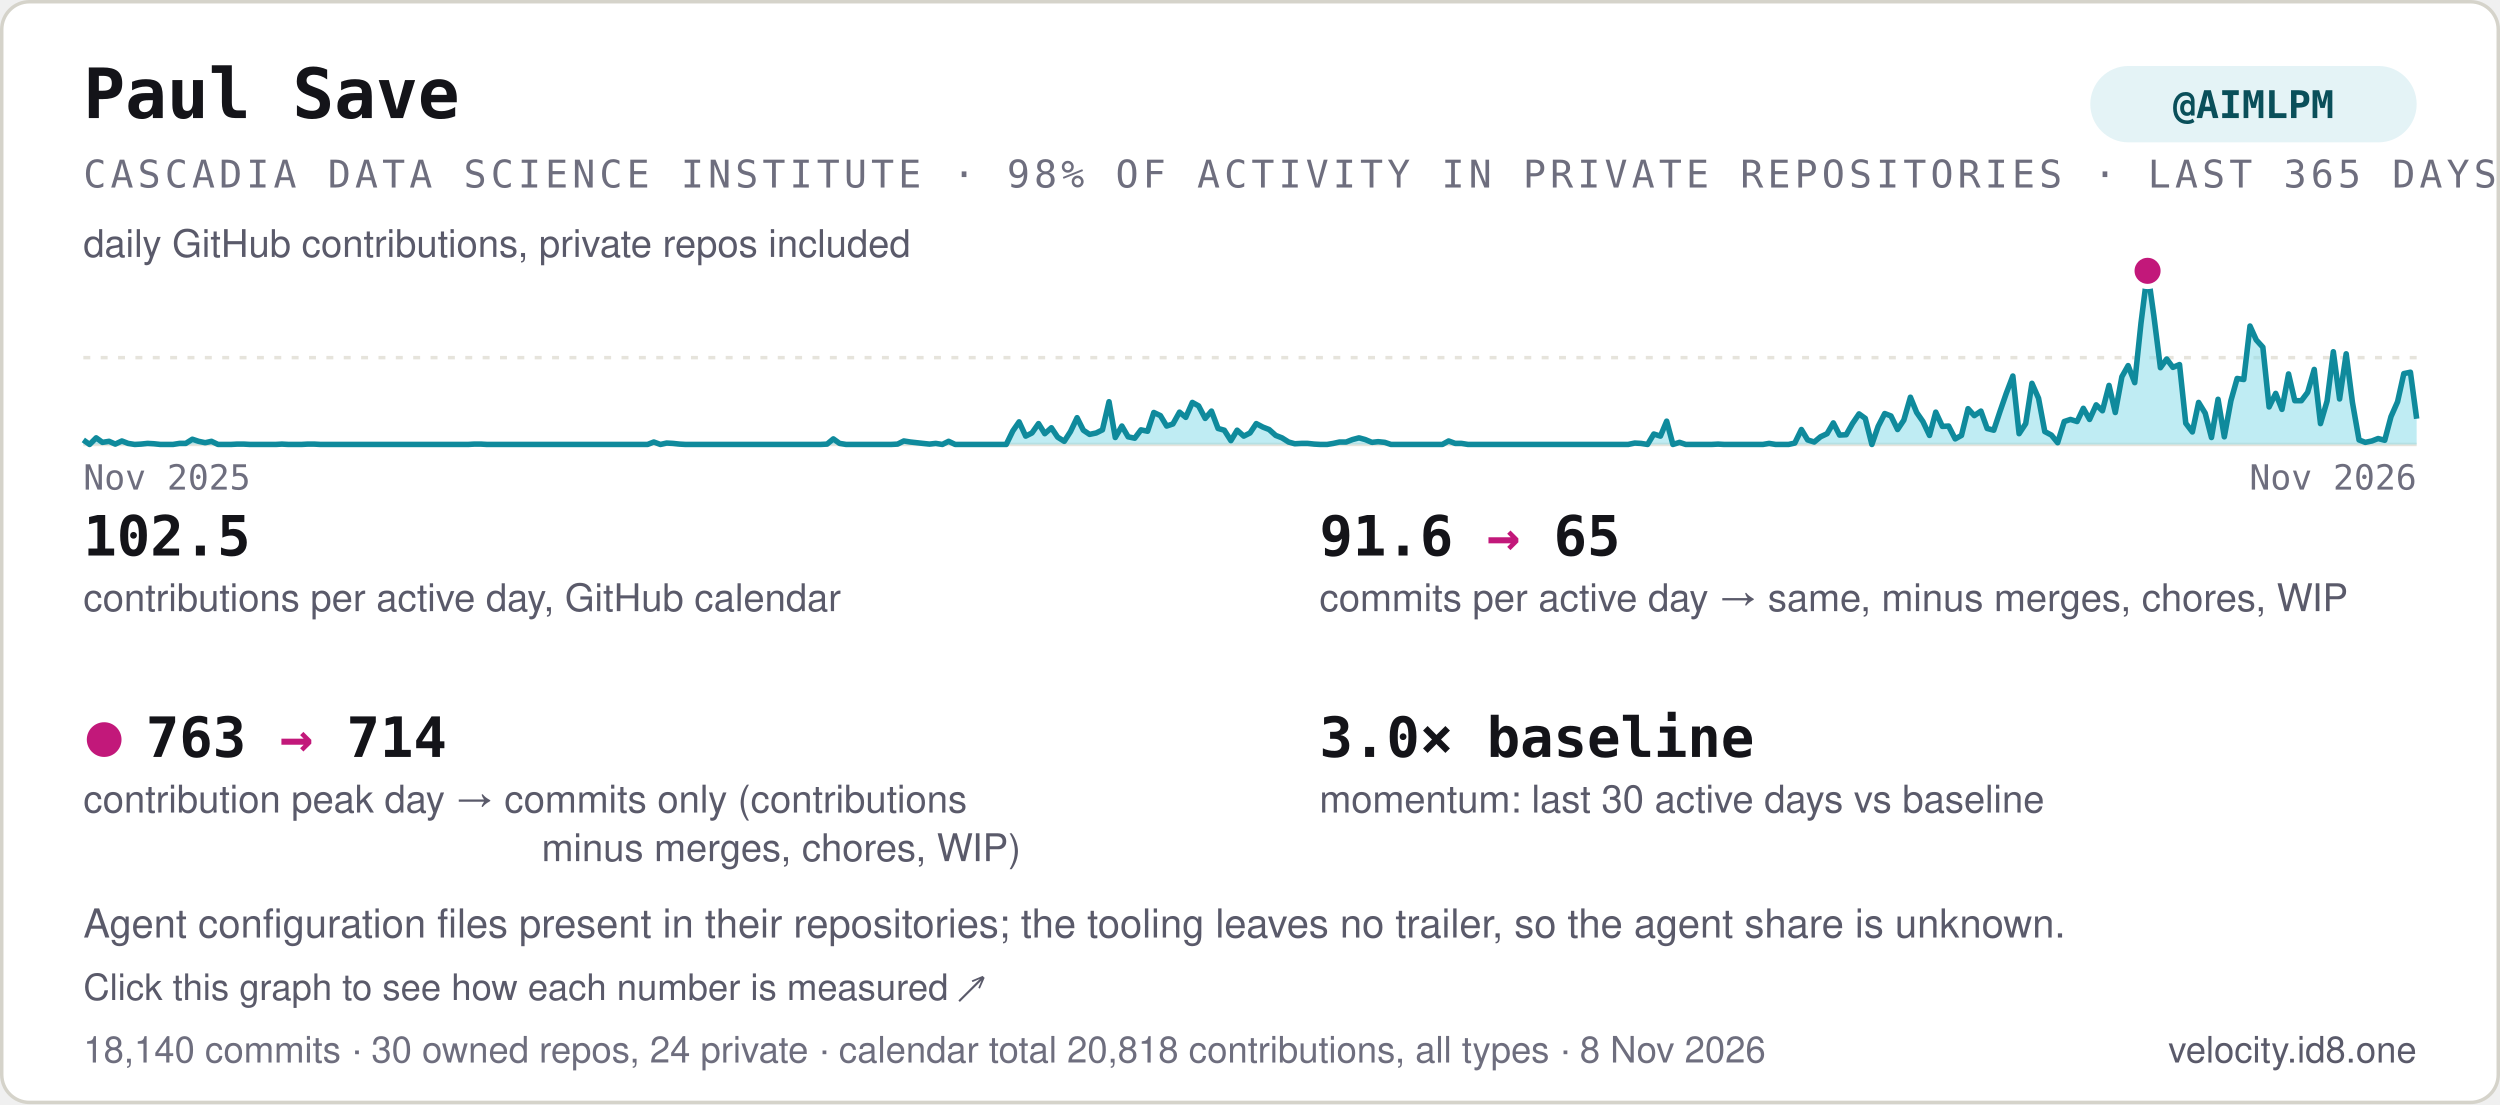
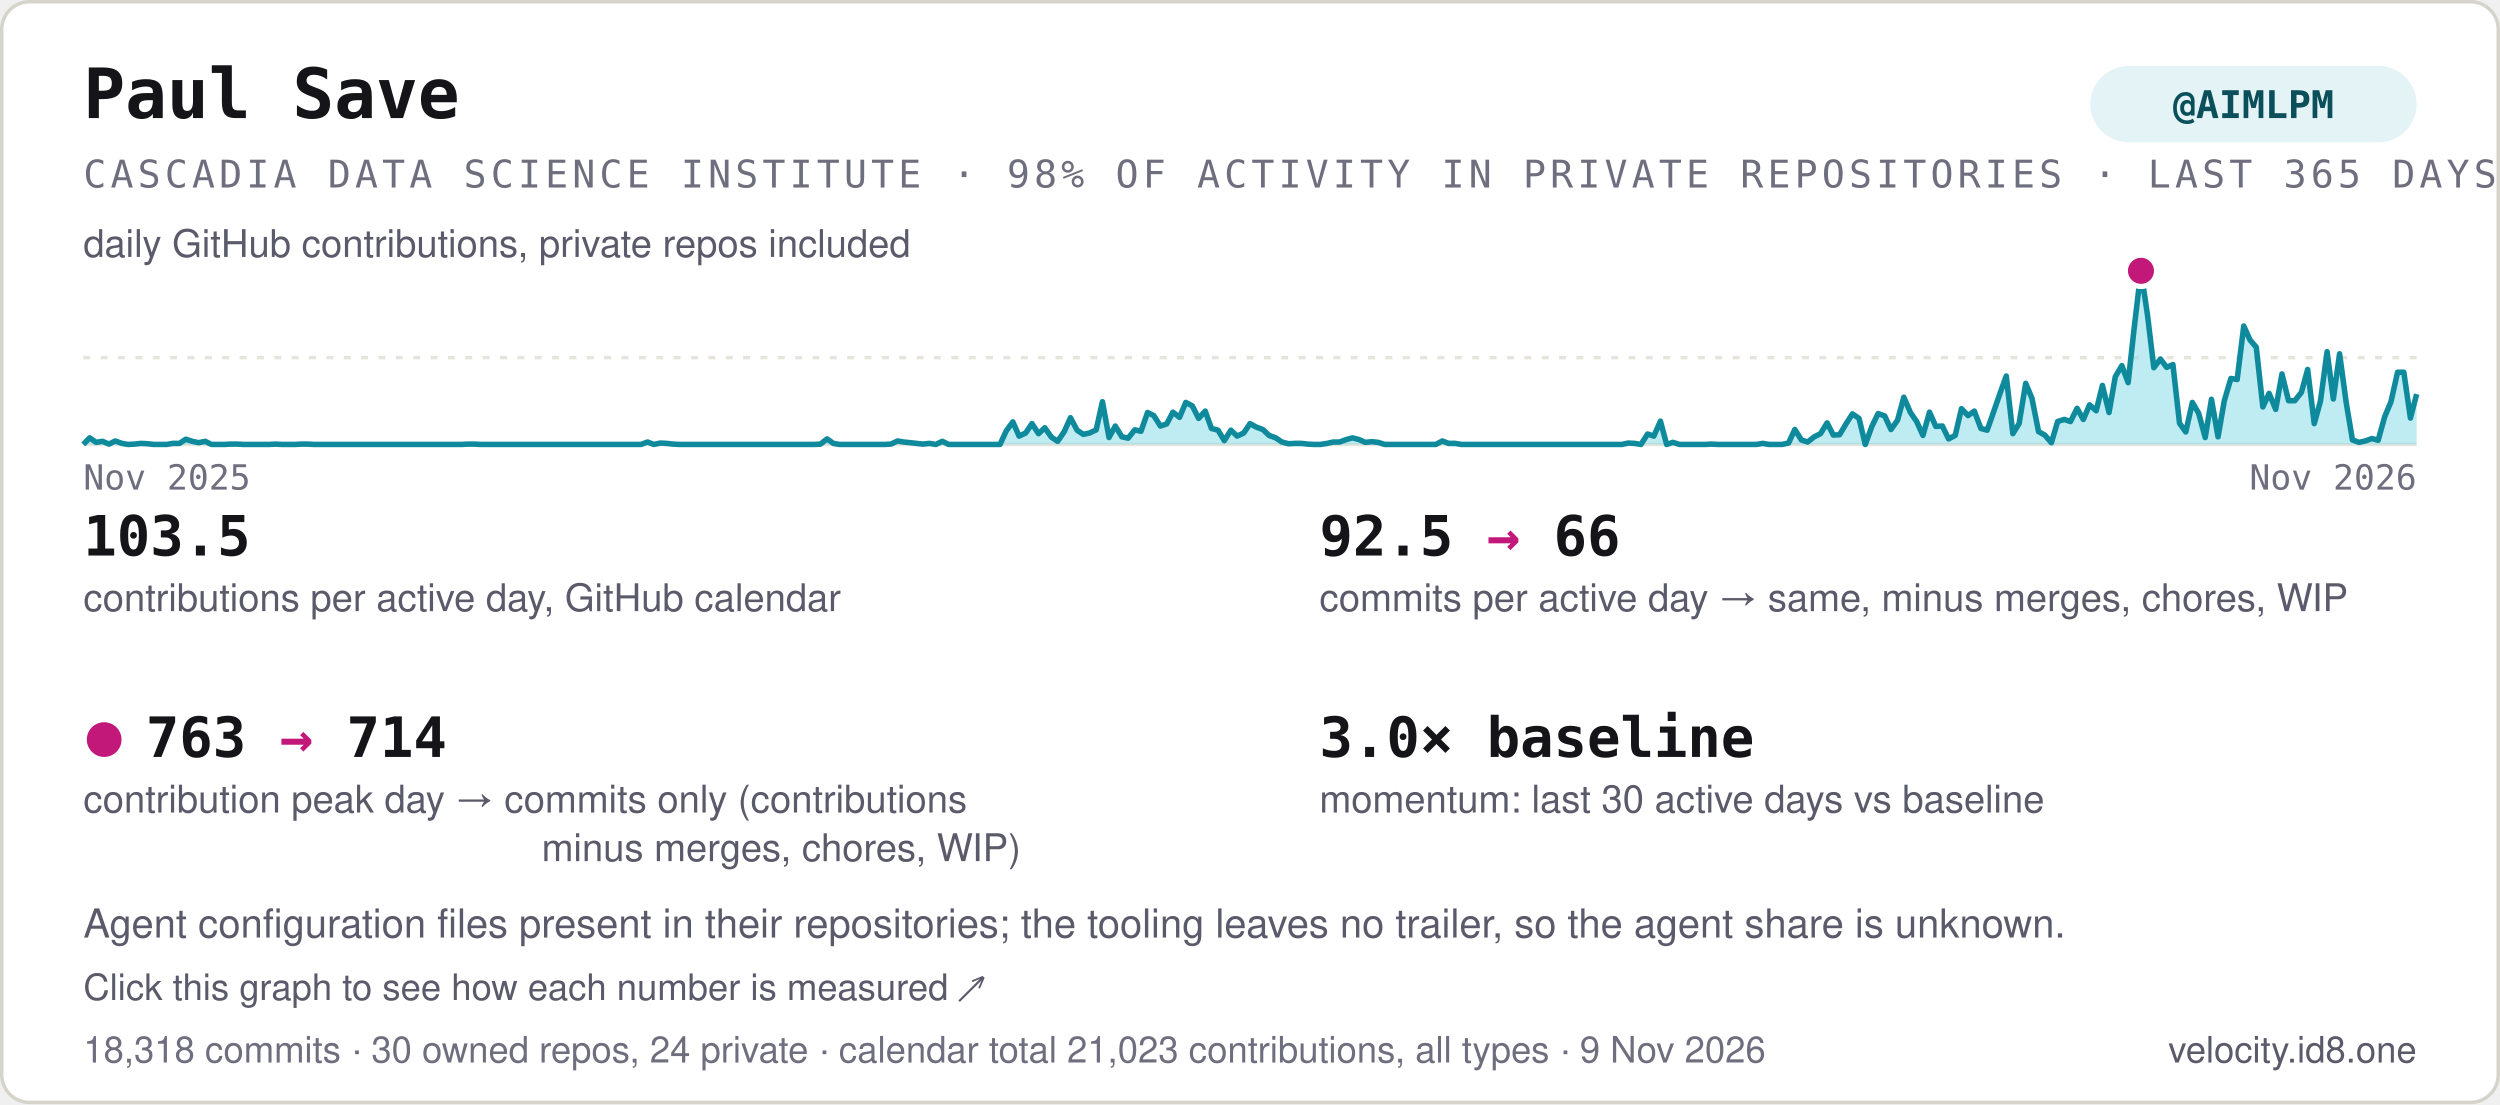
<svg xmlns="http://www.w3.org/2000/svg" width="720" height="318" viewBox="0 0 720 318" role="img" aria-label="Paul Save: Velocity Graph">
  <rect x="0.5" y="0.5" width="719" height="317" rx="8" fill="#FFFFFF" stroke="#D5D3CA" />
  <text x="24" y="34" font-family="Departure Mono, JetBrains Mono, ui-monospace, Menlo, monospace" font-size="20" font-weight="700" fill="#141419">Paul Save</text>
  <text x="24" y="54" font-family="Departure Mono, JetBrains Mono, ui-monospace, Menlo, monospace" font-size="11" letter-spacing="1.2" fill="#6E6E7E">CASCADIA DATA SCIENCE INSTITUTE · 98% OF ACTIVITY IN PRIVATE REPOSITORIES · LAST 365 DAYS</text>
  <rect x="602" y="19" width="94" height="22" rx="11" fill="#E4F3F6" />
  <text x="649" y="34" text-anchor="middle" font-family="Departure Mono, JetBrains Mono, ui-monospace, Menlo, monospace" font-size="11" font-weight="600" fill="#0A4F5A">@AIMLPM</text>
  <line x1="24" x2="696" y1="128" y2="128" stroke="#E6E4DC" />
  <line x1="24" x2="696" y1="103.0" y2="103.0" stroke="#E6E4DC" stroke-dasharray="2 3" />
-   <path d="M24.0,126.7 L25.8,128.0 L27.7,126.1 L29.5,127.4 L31.4,127.1 L33.2,127.9 L35.1,127.0 L36.9,127.7 L38.8,128.0 L40.6,127.9 L42.5,127.7 L44.3,127.8 L46.2,128.0 L48.0,128.0 L49.8,128.0 L51.7,127.7 L53.5,127.7 L55.4,126.5 L57.2,127.1 L59.1,127.5 L60.9,127.1 L62.8,128.0 L64.6,128.0 L66.5,128.0 L68.3,127.9 L70.2,127.9 L72.0,128.0 L73.8,128.0 L75.7,128.0 L77.5,128.0 L79.4,128.0 L81.2,127.9 L83.1,128.0 L84.9,128.0 L86.8,128.0 L88.6,127.9 L90.5,127.9 L92.3,128.0 L94.2,128.0 L96.0,128.0 L97.8,128.0 L99.7,128.0 L101.5,128.0 L103.4,128.0 L105.2,128.0 L107.1,128.0 L108.9,128.0 L110.8,128.0 L112.6,128.0 L114.5,128.0 L116.3,128.0 L118.2,128.0 L120.0,128.0 L121.8,128.0 L123.7,128.0 L125.5,128.0 L127.4,128.0 L129.2,128.0 L131.1,128.0 L132.9,128.0 L134.8,128.0 L136.6,127.9 L138.5,127.9 L140.3,128.0 L142.2,128.0 L144.0,128.0 L145.8,128.0 L147.7,128.0 L149.5,128.0 L151.4,128.0 L153.2,128.0 L155.1,128.0 L156.9,128.0 L158.8,128.0 L160.6,128.0 L162.5,128.0 L164.3,128.0 L166.2,128.0 L168.0,128.0 L169.8,128.0 L171.7,128.0 L173.5,128.0 L175.4,128.0 L177.2,128.0 L179.1,128.0 L180.9,128.0 L182.8,128.0 L184.6,128.0 L186.5,128.0 L188.3,127.3 L190.2,128.0 L192.0,127.6 L193.8,127.7 L195.7,127.9 L197.5,128.0 L199.4,128.0 L201.2,128.0 L203.1,128.0 L204.9,128.0 L206.8,128.0 L208.6,128.0 L210.5,128.0 L212.3,128.0 L214.2,128.0 L216.0,128.0 L217.8,128.0 L219.7,128.0 L221.5,128.0 L223.4,128.0 L225.2,128.0 L227.1,128.0 L228.9,128.0 L230.8,128.0 L232.6,128.0 L234.5,128.0 L236.3,128.0 L238.2,127.9 L240.0,126.4 L241.8,127.7 L243.7,128.0 L245.5,128.0 L247.4,128.0 L249.2,128.0 L251.1,128.0 L252.9,128.0 L254.8,128.0 L256.6,128.0 L258.5,127.9 L260.3,127.0 L262.2,127.3 L264.0,127.5 L265.8,127.7 L267.7,127.9 L269.5,127.7 L271.4,128.0 L273.2,127.1 L275.1,128.0 L276.9,128.0 L278.8,128.0 L280.6,128.0 L282.5,128.0 L284.3,128.0 L286.2,128.0 L288.0,128.0 L289.8,128.0 L291.7,124.1 L293.5,121.5 L295.4,125.6 L297.2,124.7 L299.1,122.0 L300.9,124.9 L302.8,123.2 L304.6,125.9 L306.5,127.1 L308.3,124.3 L310.2,120.3 L312.0,123.9 L313.8,125.1 L315.7,124.7 L317.5,123.8 L319.4,115.7 L321.2,126.0 L323.1,122.7 L324.9,125.8 L326.8,126.2 L328.6,123.8 L330.5,124.2 L332.3,118.8 L334.2,119.7 L336.0,122.7 L337.8,122.1 L339.7,118.7 L341.5,120.2 L343.4,115.9 L345.2,116.9 L347.1,120.5 L348.9,118.4 L350.8,123.4 L352.6,123.9 L354.5,126.9 L356.3,123.9 L358.2,125.6 L360.0,124.7 L361.8,122.0 L363.7,123.0 L365.5,123.7 L367.4,125.4 L369.2,126.1 L371.1,127.3 L372.9,127.8 L374.8,127.7 L376.6,127.7 L378.5,127.9 L380.3,128.0 L382.2,128.0 L384.0,127.7 L385.8,127.3 L387.7,127.3 L389.5,126.6 L391.4,126.1 L393.2,126.6 L395.1,127.4 L396.9,127.2 L398.8,127.4 L400.6,128.0 L402.5,128.0 L404.3,128.0 L406.2,128.0 L408.0,128.0 L409.8,128.0 L411.7,128.0 L413.5,128.0 L415.4,128.0 L417.2,127.0 L419.1,127.7 L420.9,127.7 L422.8,128.0 L424.6,128.0 L426.5,128.0 L428.3,128.0 L430.2,128.0 L432.0,128.0 L433.8,128.0 L435.7,128.0 L437.5,128.0 L439.4,128.0 L441.2,128.0 L443.1,128.0 L444.9,128.0 L446.8,128.0 L448.6,128.0 L450.5,128.0 L452.3,128.0 L454.2,128.0 L456.0,128.0 L457.8,128.0 L459.7,128.0 L461.5,128.0 L463.4,128.0 L465.2,128.0 L467.1,128.0 L468.9,128.0 L470.8,127.6 L472.6,127.7 L474.5,128.0 L476.3,125.0 L478.2,125.6 L480.0,121.3 L481.8,128.0 L483.7,127.4 L485.5,128.0 L487.4,128.0 L489.2,128.0 L491.1,128.0 L492.9,128.0 L494.8,127.9 L496.6,128.0 L498.5,128.0 L500.3,128.0 L502.2,128.0 L504.0,128.0 L505.8,128.0 L507.7,128.0 L509.5,127.7 L511.4,128.0 L513.2,128.0 L515.1,128.0 L516.9,127.6 L518.8,123.7 L520.6,126.7 L522.5,127.3 L524.3,125.8 L526.2,124.9 L528.0,121.8 L529.8,125.3 L531.7,125.2 L533.5,122.0 L535.4,119.2 L537.2,120.5 L539.1,128.0 L540.9,122.8 L542.8,119.1 L544.6,119.8 L546.5,123.7 L548.3,121.0 L550.2,114.4 L552.0,118.8 L553.8,121.4 L555.7,125.4 L557.5,118.7 L559.4,122.8 L561.2,122.7 L563.1,126.4 L564.9,125.4 L566.8,117.7 L568.6,119.7 L570.5,118.4 L572.3,123.4 L574.2,123.9 L576.0,118.5 L577.8,113.3 L579.7,108.3 L581.5,124.9 L583.4,122.0 L585.2,110.4 L587.1,114.7 L588.9,124.3 L590.8,125.3 L592.6,127.5 L594.5,121.4 L596.3,120.8 L598.2,121.4 L600.0,117.6 L601.8,120.8 L603.7,116.6 L605.5,118.3 L607.4,111.0 L609.2,118.8 L611.1,108.5 L612.9,105.3 L614.8,110.2 L616.6,93.1 L618.5,78.0 L620.3,90.9 L622.2,105.9 L624.0,103.4 L625.8,105.8 L627.7,105.0 L629.5,121.9 L631.4,124.4 L633.2,115.9 L635.1,119.0 L636.9,126.0 L638.8,115.0 L640.6,125.8 L642.5,115.4 L644.3,109.0 L646.2,109.3 L648.0,93.9 L649.8,97.9 L651.7,100.0 L653.5,117.2 L655.4,113.3 L657.2,117.9 L659.1,107.7 L660.9,115.4 L662.8,115.4 L664.6,113.0 L666.5,106.4 L668.3,122.0 L670.2,115.5 L672.0,101.3 L673.8,114.9 L675.7,101.9 L677.5,115.9 L679.4,126.7 L681.2,127.4 L683.1,127.0 L684.9,126.3 L686.8,126.8 L688.6,120.0 L690.5,115.7 L692.3,107.6 L694.2,107.2 L696.0,120.6 L696.0,128 L24,128 Z" fill="#8ADCE8" fill-opacity="0.55" />
-   <path d="M24.0,126.7 L25.8,128.0 L27.7,126.1 L29.5,127.4 L31.4,127.1 L33.2,127.9 L35.1,127.0 L36.9,127.7 L38.8,128.0 L40.6,127.9 L42.5,127.7 L44.3,127.8 L46.2,128.0 L48.0,128.0 L49.8,128.0 L51.7,127.7 L53.5,127.7 L55.4,126.5 L57.2,127.1 L59.1,127.5 L60.9,127.1 L62.8,128.0 L64.6,128.0 L66.5,128.0 L68.3,127.9 L70.2,127.9 L72.0,128.0 L73.8,128.0 L75.7,128.0 L77.5,128.0 L79.4,128.0 L81.2,127.9 L83.1,128.0 L84.9,128.0 L86.8,128.0 L88.6,127.9 L90.5,127.9 L92.3,128.0 L94.2,128.0 L96.0,128.0 L97.8,128.0 L99.7,128.0 L101.5,128.0 L103.4,128.0 L105.2,128.0 L107.1,128.0 L108.9,128.0 L110.8,128.0 L112.6,128.0 L114.5,128.0 L116.3,128.0 L118.2,128.0 L120.0,128.0 L121.8,128.0 L123.7,128.0 L125.5,128.0 L127.4,128.0 L129.2,128.0 L131.1,128.0 L132.9,128.0 L134.8,128.0 L136.6,127.9 L138.5,127.9 L140.3,128.0 L142.2,128.0 L144.0,128.0 L145.8,128.0 L147.7,128.0 L149.5,128.0 L151.4,128.0 L153.2,128.0 L155.1,128.0 L156.9,128.0 L158.8,128.0 L160.6,128.0 L162.5,128.0 L164.3,128.0 L166.2,128.0 L168.0,128.0 L169.8,128.0 L171.7,128.0 L173.5,128.0 L175.4,128.0 L177.2,128.0 L179.1,128.0 L180.9,128.0 L182.8,128.0 L184.6,128.0 L186.5,128.0 L188.3,127.3 L190.2,128.0 L192.0,127.6 L193.8,127.7 L195.7,127.9 L197.5,128.0 L199.4,128.0 L201.2,128.0 L203.1,128.0 L204.9,128.0 L206.8,128.0 L208.6,128.0 L210.5,128.0 L212.3,128.0 L214.2,128.0 L216.0,128.0 L217.8,128.0 L219.7,128.0 L221.5,128.0 L223.4,128.0 L225.2,128.0 L227.1,128.0 L228.9,128.0 L230.8,128.0 L232.6,128.0 L234.5,128.0 L236.3,128.0 L238.2,127.9 L240.0,126.4 L241.8,127.7 L243.7,128.0 L245.5,128.0 L247.4,128.0 L249.2,128.0 L251.1,128.0 L252.9,128.0 L254.8,128.0 L256.6,128.0 L258.5,127.9 L260.3,127.0 L262.2,127.3 L264.0,127.5 L265.8,127.7 L267.7,127.9 L269.5,127.7 L271.4,128.0 L273.2,127.1 L275.1,128.0 L276.9,128.0 L278.8,128.0 L280.6,128.0 L282.5,128.0 L284.3,128.0 L286.2,128.0 L288.0,128.0 L289.8,128.0 L291.7,124.1 L293.5,121.5 L295.4,125.6 L297.2,124.7 L299.1,122.0 L300.9,124.9 L302.8,123.2 L304.6,125.9 L306.5,127.1 L308.3,124.3 L310.2,120.3 L312.0,123.9 L313.8,125.1 L315.7,124.7 L317.5,123.8 L319.4,115.7 L321.2,126.0 L323.1,122.7 L324.9,125.8 L326.8,126.2 L328.6,123.8 L330.5,124.2 L332.3,118.8 L334.2,119.7 L336.0,122.7 L337.8,122.1 L339.7,118.7 L341.5,120.2 L343.4,115.9 L345.2,116.9 L347.1,120.5 L348.9,118.4 L350.8,123.4 L352.6,123.9 L354.5,126.9 L356.3,123.9 L358.2,125.6 L360.0,124.7 L361.8,122.0 L363.7,123.0 L365.5,123.7 L367.4,125.4 L369.2,126.1 L371.1,127.3 L372.9,127.8 L374.8,127.7 L376.6,127.7 L378.5,127.9 L380.3,128.0 L382.2,128.0 L384.0,127.7 L385.8,127.3 L387.7,127.3 L389.5,126.6 L391.4,126.1 L393.2,126.6 L395.1,127.4 L396.9,127.2 L398.8,127.4 L400.6,128.0 L402.5,128.0 L404.3,128.0 L406.2,128.0 L408.0,128.0 L409.8,128.0 L411.7,128.0 L413.5,128.0 L415.4,128.0 L417.2,127.0 L419.1,127.7 L420.9,127.7 L422.8,128.0 L424.6,128.0 L426.5,128.0 L428.3,128.0 L430.2,128.0 L432.0,128.0 L433.8,128.0 L435.7,128.0 L437.5,128.0 L439.4,128.0 L441.2,128.0 L443.1,128.0 L444.9,128.0 L446.8,128.0 L448.6,128.0 L450.5,128.0 L452.3,128.0 L454.2,128.0 L456.0,128.0 L457.8,128.0 L459.7,128.0 L461.5,128.0 L463.4,128.0 L465.2,128.0 L467.1,128.0 L468.9,128.0 L470.8,127.6 L472.6,127.7 L474.5,128.0 L476.3,125.0 L478.2,125.6 L480.0,121.3 L481.8,128.0 L483.7,127.4 L485.5,128.0 L487.4,128.0 L489.2,128.0 L491.1,128.0 L492.9,128.0 L494.8,127.9 L496.6,128.0 L498.5,128.0 L500.3,128.0 L502.2,128.0 L504.0,128.0 L505.8,128.0 L507.7,128.0 L509.5,127.7 L511.4,128.0 L513.2,128.0 L515.1,128.0 L516.9,127.6 L518.8,123.7 L520.6,126.7 L522.5,127.3 L524.3,125.8 L526.2,124.9 L528.0,121.8 L529.8,125.3 L531.7,125.2 L533.5,122.0 L535.4,119.2 L537.2,120.5 L539.1,128.0 L540.9,122.8 L542.8,119.1 L544.6,119.8 L546.5,123.7 L548.3,121.0 L550.2,114.4 L552.0,118.8 L553.8,121.4 L555.7,125.4 L557.5,118.7 L559.4,122.8 L561.2,122.7 L563.1,126.4 L564.9,125.4 L566.8,117.7 L568.6,119.7 L570.5,118.4 L572.3,123.4 L574.2,123.9 L576.0,118.5 L577.8,113.3 L579.7,108.3 L581.5,124.9 L583.4,122.0 L585.2,110.4 L587.1,114.7 L588.9,124.3 L590.8,125.3 L592.6,127.5 L594.5,121.4 L596.3,120.8 L598.2,121.4 L600.0,117.6 L601.8,120.8 L603.7,116.6 L605.5,118.3 L607.4,111.0 L609.2,118.8 L611.1,108.5 L612.9,105.3 L614.8,110.2 L616.6,93.1 L618.5,78.0 L620.3,90.9 L622.2,105.9 L624.0,103.4 L625.8,105.8 L627.7,105.0 L629.5,121.9 L631.4,124.4 L633.2,115.9 L635.1,119.0 L636.9,126.0 L638.8,115.0 L640.6,125.8 L642.5,115.4 L644.3,109.0 L646.2,109.3 L648.0,93.9 L649.8,97.9 L651.7,100.0 L653.5,117.2 L655.4,113.3 L657.2,117.9 L659.1,107.7 L660.9,115.4 L662.8,115.4 L664.6,113.0 L666.5,106.4 L668.3,122.0 L670.2,115.5 L672.0,101.3 L673.8,114.9 L675.7,101.9 L677.5,115.9 L679.4,126.7 L681.2,127.4 L683.1,127.0 L684.9,126.3 L686.8,126.8 L688.6,120.0 L690.5,115.7 L692.3,107.6 L694.2,107.2 L696.0,120.6" fill="none" stroke="#0F8A9C" stroke-width="1.6" stroke-linejoin="round" />
-   <circle cx="618.5" cy="78.0" r="4.5" fill="#C2187A" stroke="#FFFFFF" stroke-width="1.5" />
+   <path d="M24.0,128.0 L25.8,126.1 L27.7,127.4 L29.5,127.1 L31.4,127.9 L33.2,127.0 L35.1,127.7 L36.9,128.0 L38.8,127.9 L40.6,127.7 L42.5,127.8 L44.3,128.0 L46.2,128.0 L48.0,128.0 L49.8,127.7 L51.7,127.7 L53.5,126.5 L55.4,127.1 L57.2,127.5 L59.1,127.1 L60.9,128.0 L62.8,128.0 L64.6,128.0 L66.5,127.9 L68.3,127.9 L70.2,128.0 L72.0,128.0 L73.8,128.0 L75.7,128.0 L77.5,128.0 L79.4,127.9 L81.2,128.0 L83.1,128.0 L84.9,128.0 L86.8,127.9 L88.6,127.9 L90.5,128.0 L92.3,128.0 L94.2,128.0 L96.0,128.0 L97.8,128.0 L99.7,128.0 L101.5,128.0 L103.4,128.0 L105.2,128.0 L107.1,128.0 L108.9,128.0 L110.8,128.0 L112.6,128.0 L114.5,128.0 L116.3,128.0 L118.2,128.0 L120.0,128.0 L121.8,128.0 L123.7,128.0 L125.5,128.0 L127.4,128.0 L129.2,128.0 L131.1,128.0 L132.9,128.0 L134.8,127.9 L136.6,127.9 L138.5,128.0 L140.3,128.0 L142.2,128.0 L144.0,128.0 L145.8,128.0 L147.7,128.0 L149.5,128.0 L151.4,128.0 L153.2,128.0 L155.1,128.0 L156.9,128.0 L158.8,128.0 L160.6,128.0 L162.5,128.0 L164.3,128.0 L166.2,128.0 L168.0,128.0 L169.8,128.0 L171.7,128.0 L173.5,128.0 L175.4,128.0 L177.2,128.0 L179.1,128.0 L180.9,128.0 L182.8,128.0 L184.6,128.0 L186.5,127.3 L188.3,128.0 L190.2,127.6 L192.0,127.7 L193.8,127.9 L195.7,128.0 L197.5,128.0 L199.4,128.0 L201.2,128.0 L203.1,128.0 L204.9,128.0 L206.8,128.0 L208.6,128.0 L210.5,128.0 L212.3,128.0 L214.2,128.0 L216.0,128.0 L217.8,128.0 L219.7,128.0 L221.5,128.0 L223.4,128.0 L225.2,128.0 L227.1,128.0 L228.9,128.0 L230.8,128.0 L232.6,128.0 L234.5,128.0 L236.3,127.9 L238.2,126.4 L240.0,127.7 L241.8,128.0 L243.7,128.0 L245.5,128.0 L247.4,128.0 L249.2,128.0 L251.1,128.0 L252.9,128.0 L254.8,128.0 L256.6,127.9 L258.5,127.0 L260.3,127.3 L262.2,127.5 L264.0,127.7 L265.8,127.9 L267.7,127.7 L269.5,128.0 L271.4,127.1 L273.2,128.0 L275.1,128.0 L276.9,128.0 L278.8,128.0 L280.6,128.0 L282.5,128.0 L284.3,128.0 L286.2,128.0 L288.0,128.0 L289.8,124.1 L291.7,121.5 L293.5,125.6 L295.4,124.7 L297.2,122.0 L299.1,124.9 L300.9,123.2 L302.8,125.9 L304.6,127.1 L306.5,124.3 L308.3,120.3 L310.2,123.9 L312.0,125.1 L313.8,124.7 L315.7,123.8 L317.5,115.7 L319.4,126.0 L321.2,122.7 L323.1,125.8 L324.9,126.2 L326.8,123.8 L328.6,124.2 L330.5,118.8 L332.3,119.7 L334.2,122.7 L336.0,122.1 L337.8,118.7 L339.7,120.2 L341.5,115.9 L343.4,116.9 L345.2,120.5 L347.1,118.4 L348.9,123.4 L350.8,123.9 L352.6,126.9 L354.5,123.9 L356.3,125.6 L358.2,124.7 L360.0,122.0 L361.8,123.0 L363.7,123.7 L365.5,125.4 L367.4,126.1 L369.2,127.3 L371.1,127.8 L372.9,127.7 L374.8,127.7 L376.6,127.9 L378.5,128.0 L380.3,128.0 L382.2,127.7 L384.0,127.3 L385.8,127.3 L387.7,126.6 L389.5,126.1 L391.4,126.6 L393.2,127.4 L395.1,127.2 L396.9,127.4 L398.8,128.0 L400.6,128.0 L402.5,128.0 L404.3,128.0 L406.2,128.0 L408.0,128.0 L409.8,128.0 L411.7,128.0 L413.5,128.0 L415.4,127.0 L417.2,127.7 L419.1,127.7 L420.9,128.0 L422.8,128.0 L424.6,128.0 L426.5,128.0 L428.3,128.0 L430.2,128.0 L432.0,128.0 L433.8,128.0 L435.7,128.0 L437.5,128.0 L439.4,128.0 L441.2,128.0 L443.1,128.0 L444.9,128.0 L446.8,128.0 L448.6,128.0 L450.5,128.0 L452.3,128.0 L454.2,128.0 L456.0,128.0 L457.8,128.0 L459.7,128.0 L461.5,128.0 L463.4,128.0 L465.2,128.0 L467.1,128.0 L468.9,127.6 L470.8,127.7 L472.6,128.0 L474.5,125.0 L476.3,125.6 L478.2,121.3 L480.0,128.0 L481.8,127.4 L483.7,128.0 L485.5,128.0 L487.4,128.0 L489.2,128.0 L491.1,128.0 L492.9,127.9 L494.8,128.0 L496.6,128.0 L498.5,128.0 L500.3,128.0 L502.2,128.0 L504.0,128.0 L505.8,128.0 L507.7,127.7 L509.5,128.0 L511.4,128.0 L513.2,128.0 L515.1,127.6 L516.9,123.7 L518.8,126.7 L520.6,127.3 L522.5,125.8 L524.3,124.9 L526.2,121.8 L528.0,125.3 L529.8,125.2 L531.7,122.0 L533.5,119.2 L535.4,120.5 L537.2,128.0 L539.1,122.8 L540.9,119.1 L542.8,119.8 L544.6,123.7 L546.5,121.0 L548.3,114.4 L550.2,118.8 L552.0,121.4 L553.8,125.4 L555.7,118.7 L557.5,122.8 L559.4,122.7 L561.2,126.4 L563.1,125.4 L564.9,117.7 L566.8,119.7 L568.6,118.4 L570.5,123.4 L572.3,123.9 L574.2,118.5 L576.0,113.3 L577.8,108.3 L579.7,124.9 L581.5,122.0 L583.4,110.4 L585.2,114.7 L587.1,124.3 L588.9,125.3 L590.8,127.5 L592.6,121.4 L594.5,120.8 L596.3,121.4 L598.2,117.6 L600.0,120.8 L601.8,116.6 L603.7,118.3 L605.5,111.0 L607.4,118.8 L609.2,108.5 L611.1,105.3 L612.9,110.2 L614.8,93.1 L616.6,78.0 L618.5,90.9 L620.3,105.9 L622.2,103.4 L624.0,105.8 L625.8,105.0 L627.7,121.9 L629.5,124.4 L631.4,115.9 L633.2,119.0 L635.1,126.0 L636.9,115.0 L638.8,125.8 L640.6,115.4 L642.5,109.0 L644.3,109.3 L646.2,93.9 L648.0,97.9 L649.8,100.0 L651.7,117.2 L653.5,113.3 L655.4,117.9 L657.2,107.7 L659.1,115.4 L660.9,115.4 L662.8,113.0 L664.6,106.4 L666.5,122.0 L668.3,115.5 L670.2,101.3 L672.0,114.9 L673.8,101.9 L675.7,115.9 L677.5,126.7 L679.4,127.4 L681.2,127.0 L683.1,126.3 L684.9,126.8 L686.8,120.0 L688.6,115.7 L690.5,107.2 L692.3,107.2 L694.2,120.4 L696.0,113.5 L696.0,128 L24,128 Z" fill="#8ADCE8" fill-opacity="0.55" />
+   <path d="M24.0,128.0 L25.8,126.1 L27.7,127.4 L29.5,127.1 L31.4,127.9 L33.2,127.0 L35.1,127.7 L36.9,128.0 L38.8,127.9 L40.6,127.7 L42.5,127.8 L44.3,128.0 L46.2,128.0 L48.0,128.0 L49.8,127.7 L51.7,127.7 L53.5,126.5 L55.4,127.1 L57.2,127.5 L59.1,127.1 L60.9,128.0 L62.8,128.0 L64.6,128.0 L66.5,127.9 L68.3,127.9 L70.2,128.0 L72.0,128.0 L73.8,128.0 L75.7,128.0 L77.5,128.0 L79.4,127.9 L81.2,128.0 L83.1,128.0 L84.9,128.0 L86.8,127.9 L88.6,127.9 L90.5,128.0 L92.3,128.0 L94.2,128.0 L96.0,128.0 L97.8,128.0 L99.7,128.0 L101.5,128.0 L103.4,128.0 L105.2,128.0 L107.1,128.0 L108.9,128.0 L110.8,128.0 L112.6,128.0 L114.5,128.0 L116.3,128.0 L118.2,128.0 L120.0,128.0 L121.8,128.0 L123.7,128.0 L125.5,128.0 L127.4,128.0 L129.2,128.0 L131.1,128.0 L132.9,128.0 L134.8,127.9 L136.6,127.9 L138.5,128.0 L140.3,128.0 L142.2,128.0 L144.0,128.0 L145.8,128.0 L147.7,128.0 L149.5,128.0 L151.4,128.0 L153.2,128.0 L155.1,128.0 L156.9,128.0 L158.8,128.0 L160.6,128.0 L162.5,128.0 L164.3,128.0 L166.2,128.0 L168.0,128.0 L169.8,128.0 L171.7,128.0 L173.5,128.0 L175.4,128.0 L177.2,128.0 L179.1,128.0 L180.9,128.0 L182.8,128.0 L184.6,128.0 L186.5,127.3 L188.3,128.0 L190.2,127.6 L192.0,127.7 L193.8,127.9 L195.7,128.0 L197.5,128.0 L199.4,128.0 L201.2,128.0 L203.1,128.0 L204.9,128.0 L206.8,128.0 L208.6,128.0 L210.5,128.0 L212.3,128.0 L214.2,128.0 L216.0,128.0 L217.8,128.0 L219.7,128.0 L221.5,128.0 L223.4,128.0 L225.2,128.0 L227.1,128.0 L228.9,128.0 L230.8,128.0 L232.6,128.0 L234.5,128.0 L236.3,127.9 L238.2,126.4 L240.0,127.7 L241.8,128.0 L243.7,128.0 L245.5,128.0 L247.4,128.0 L249.2,128.0 L251.1,128.0 L252.9,128.0 L254.8,128.0 L256.6,127.9 L258.5,127.0 L260.3,127.3 L262.2,127.5 L264.0,127.7 L265.8,127.9 L267.7,127.7 L269.5,128.0 L271.4,127.1 L273.2,128.0 L275.1,128.0 L276.9,128.0 L278.8,128.0 L280.6,128.0 L282.5,128.0 L284.3,128.0 L286.2,128.0 L288.0,128.0 L289.8,124.1 L291.7,121.5 L293.5,125.6 L295.4,124.7 L297.2,122.0 L299.1,124.9 L300.9,123.2 L302.8,125.9 L304.6,127.1 L306.5,124.3 L308.3,120.3 L310.2,123.9 L312.0,125.1 L313.8,124.7 L315.7,123.8 L317.5,115.7 L319.4,126.0 L321.2,122.7 L323.1,125.8 L324.9,126.2 L326.8,123.8 L328.6,124.2 L330.5,118.8 L332.3,119.7 L334.2,122.7 L336.0,122.1 L337.8,118.7 L339.7,120.2 L341.5,115.9 L343.4,116.9 L345.2,120.5 L347.1,118.4 L348.9,123.4 L350.8,123.9 L352.6,126.9 L354.5,123.9 L356.3,125.6 L358.2,124.7 L360.0,122.0 L361.8,123.0 L363.7,123.7 L365.5,125.4 L367.4,126.1 L369.2,127.3 L371.1,127.8 L372.9,127.7 L374.8,127.7 L376.6,127.9 L378.5,128.0 L380.3,128.0 L382.2,127.7 L384.0,127.3 L385.8,127.3 L387.7,126.6 L389.5,126.1 L391.4,126.6 L393.2,127.4 L395.1,127.2 L396.9,127.4 L398.8,128.0 L400.6,128.0 L402.5,128.0 L404.3,128.0 L406.2,128.0 L408.0,128.0 L409.8,128.0 L411.7,128.0 L413.5,128.0 L415.4,127.0 L417.2,127.7 L419.1,127.7 L420.9,128.0 L422.8,128.0 L424.6,128.0 L426.5,128.0 L428.3,128.0 L430.2,128.0 L432.0,128.0 L433.8,128.0 L435.7,128.0 L437.5,128.0 L439.4,128.0 L441.2,128.0 L443.1,128.0 L444.9,128.0 L446.8,128.0 L448.6,128.0 L450.5,128.0 L452.3,128.0 L454.2,128.0 L456.0,128.0 L457.8,128.0 L459.7,128.0 L461.5,128.0 L463.4,128.0 L465.2,128.0 L467.1,128.0 L468.9,127.6 L470.8,127.7 L472.6,128.0 L474.5,125.0 L476.3,125.6 L478.2,121.3 L480.0,128.0 L481.8,127.4 L483.7,128.0 L485.5,128.0 L487.4,128.0 L489.2,128.0 L491.1,128.0 L492.9,127.9 L494.8,128.0 L496.6,128.0 L498.5,128.0 L500.3,128.0 L502.2,128.0 L504.0,128.0 L505.8,128.0 L507.7,127.7 L509.5,128.0 L511.4,128.0 L513.2,128.0 L515.1,127.6 L516.9,123.7 L518.8,126.7 L520.6,127.3 L522.5,125.8 L524.3,124.9 L526.2,121.8 L528.0,125.3 L529.8,125.2 L531.7,122.0 L533.5,119.2 L535.4,120.5 L537.2,128.0 L539.1,122.8 L540.9,119.1 L542.8,119.8 L544.6,123.7 L546.5,121.0 L548.3,114.4 L550.2,118.8 L552.0,121.4 L553.8,125.4 L555.7,118.7 L557.5,122.8 L559.4,122.7 L561.2,126.4 L563.1,125.4 L564.9,117.7 L566.8,119.7 L568.6,118.4 L570.5,123.4 L572.3,123.9 L574.2,118.5 L576.0,113.3 L577.8,108.3 L579.7,124.9 L581.5,122.0 L583.4,110.4 L585.2,114.7 L587.1,124.3 L588.9,125.3 L590.8,127.5 L592.6,121.4 L594.5,120.8 L596.3,121.4 L598.2,117.6 L600.0,120.8 L601.8,116.6 L603.7,118.3 L605.5,111.0 L607.4,118.8 L609.2,108.5 L611.1,105.3 L612.9,110.2 L614.8,93.1 L616.6,78.0 L618.5,90.9 L620.3,105.9 L622.2,103.4 L624.0,105.8 L625.8,105.0 L627.7,121.9 L629.5,124.4 L631.4,115.9 L633.2,119.0 L635.1,126.0 L636.9,115.0 L638.8,125.8 L640.6,115.4 L642.5,109.0 L644.3,109.3 L646.2,93.9 L648.0,97.9 L649.8,100.0 L651.7,117.2 L653.5,113.3 L655.4,117.9 L657.2,107.7 L659.1,115.4 L660.9,115.4 L662.8,113.0 L664.6,106.4 L666.5,122.0 L668.3,115.5 L670.2,101.3 L672.0,114.9 L673.8,101.9 L675.7,115.9 L677.5,126.7 L679.4,127.4 L681.2,127.0 L683.1,126.3 L684.9,126.8 L686.8,120.0 L688.6,115.7 L690.5,107.2 L692.3,107.2 L694.2,120.4 L696.0,113.5" fill="none" stroke="#0F8A9C" stroke-width="1.6" stroke-linejoin="round" />
+   <circle cx="616.6" cy="78.0" r="4.5" fill="#C2187A" stroke="#FFFFFF" stroke-width="1.5" />
  <text x="24" y="141" font-family="Departure Mono, JetBrains Mono, ui-monospace, Menlo, monospace" font-size="10" fill="#6E6E7E">Nov 2025</text>
  <text x="696" y="141" text-anchor="end" font-family="Departure Mono, JetBrains Mono, ui-monospace, Menlo, monospace" font-size="10" fill="#6E6E7E">Nov 2026</text>
  <text x="24" y="74" font-family="-apple-system, BlinkMacSystemFont, 'Segoe UI', Helvetica, Arial, sans-serif" font-size="11" fill="#5A5A6A">daily GitHub contributions, private repos included</text>
-   <text x="24" y="160" font-family="Departure Mono, JetBrains Mono, ui-monospace, Menlo, monospace" font-size="16" font-weight="600" fill="#141419">102.5</text>
+   <text x="24" y="160" font-family="Departure Mono, JetBrains Mono, ui-monospace, Menlo, monospace" font-size="16" font-weight="600" fill="#141419">103.5</text>
  <text x="24" y="176" font-family="-apple-system, BlinkMacSystemFont, 'Segoe UI', Helvetica, Arial, sans-serif" font-size="11" fill="#5A5A6A">contributions per active day, GitHub calendar</text>
-   <text x="380" y="160" font-family="Departure Mono, JetBrains Mono, ui-monospace, Menlo, monospace" font-size="16" font-weight="600" fill="#141419">91.6 <tspan fill="#C2187A">→</tspan> 65</text>
+   <text x="380" y="160" font-family="Departure Mono, JetBrains Mono, ui-monospace, Menlo, monospace" font-size="16" font-weight="600" fill="#141419">92.5 <tspan fill="#C2187A">→</tspan> 66</text>
  <text x="380" y="176" font-family="-apple-system, BlinkMacSystemFont, 'Segoe UI', Helvetica, Arial, sans-serif" font-size="11" fill="#5A5A6A">commits per active day → same, minus merges, chores, WIP</text>
  <circle cx="30" cy="213" r="5" fill="#C2187A" />
  <text x="42" y="218" font-family="Departure Mono, JetBrains Mono, ui-monospace, Menlo, monospace" font-size="16" font-weight="600" fill="#141419">763 <tspan fill="#C2187A">→</tspan> 714</text>
  <text x="24" y="234" font-family="-apple-system, BlinkMacSystemFont, 'Segoe UI', Helvetica, Arial, sans-serif" font-size="11" fill="#5A5A6A">contribution peak day → commits only (contributions</text>
  <text x="156" y="248" font-family="-apple-system, BlinkMacSystemFont, 'Segoe UI', Helvetica, Arial, sans-serif" font-size="11" fill="#5A5A6A">minus merges, chores, WIP)</text>
  <text x="380" y="218" font-family="Departure Mono, JetBrains Mono, ui-monospace, Menlo, monospace" font-size="16" font-weight="600" fill="#141419">3.0× baseline</text>
  <text x="380" y="234" font-family="-apple-system, BlinkMacSystemFont, 'Segoe UI', Helvetica, Arial, sans-serif" font-size="11" fill="#5A5A6A">momentum: last 30 active days vs baseline</text>
  <text x="24" y="270" font-family="-apple-system, BlinkMacSystemFont, 'Segoe UI', Helvetica, Arial, sans-serif" font-size="11.5" fill="#5A5A6A">Agent configuration files present in their repositories; the tooling leaves no trailer, so the agent share is unknown.</text>
  <text x="24" y="288" font-family="-apple-system, BlinkMacSystemFont, 'Segoe UI', Helvetica, Arial, sans-serif" font-size="10.5" fill="#5A5A6A">Click this graph to see how each number is measured ↗</text>
-   <text x="24" y="306" font-family="-apple-system, BlinkMacSystemFont, 'Segoe UI', Helvetica, Arial, sans-serif" font-size="10.5" fill="#6E6E7E">18,140 commits · 30 owned repos, 24 private · calendar total 20,818 contributions, all types · 8 Nov 2026</text>
+   <text x="24" y="306" font-family="-apple-system, BlinkMacSystemFont, 'Segoe UI', Helvetica, Arial, sans-serif" font-size="10.5" fill="#6E6E7E">18,318 commits · 30 owned repos, 24 private · calendar total 21,023 contributions, all types · 9 Nov 2026</text>
  <text x="696" y="306" text-anchor="end" font-family="-apple-system, BlinkMacSystemFont, 'Segoe UI', Helvetica, Arial, sans-serif" font-size="10.5" fill="#5A5A6A">velocity.id8.one</text>
</svg>
